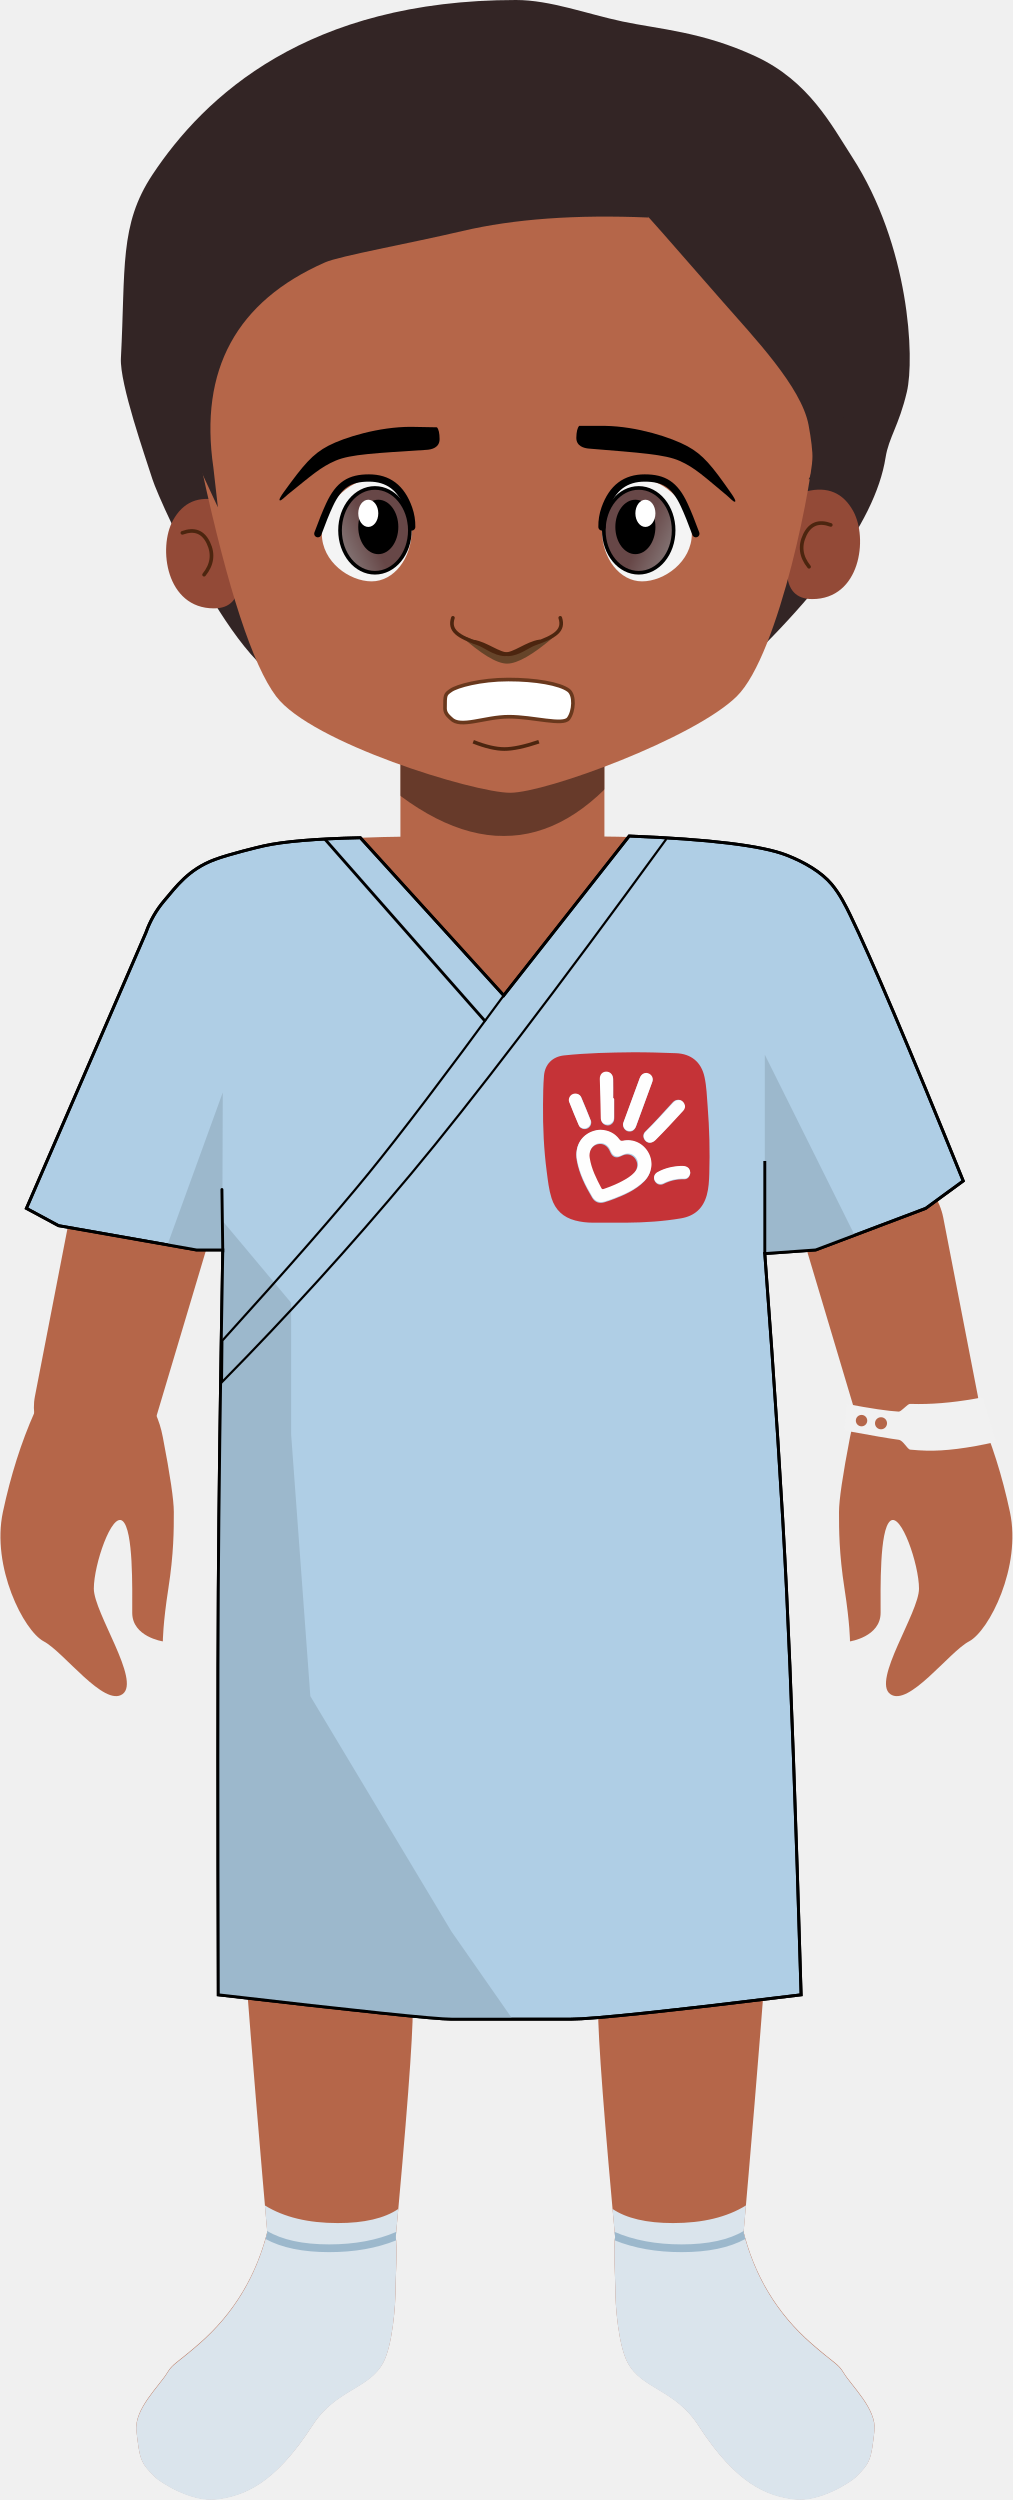
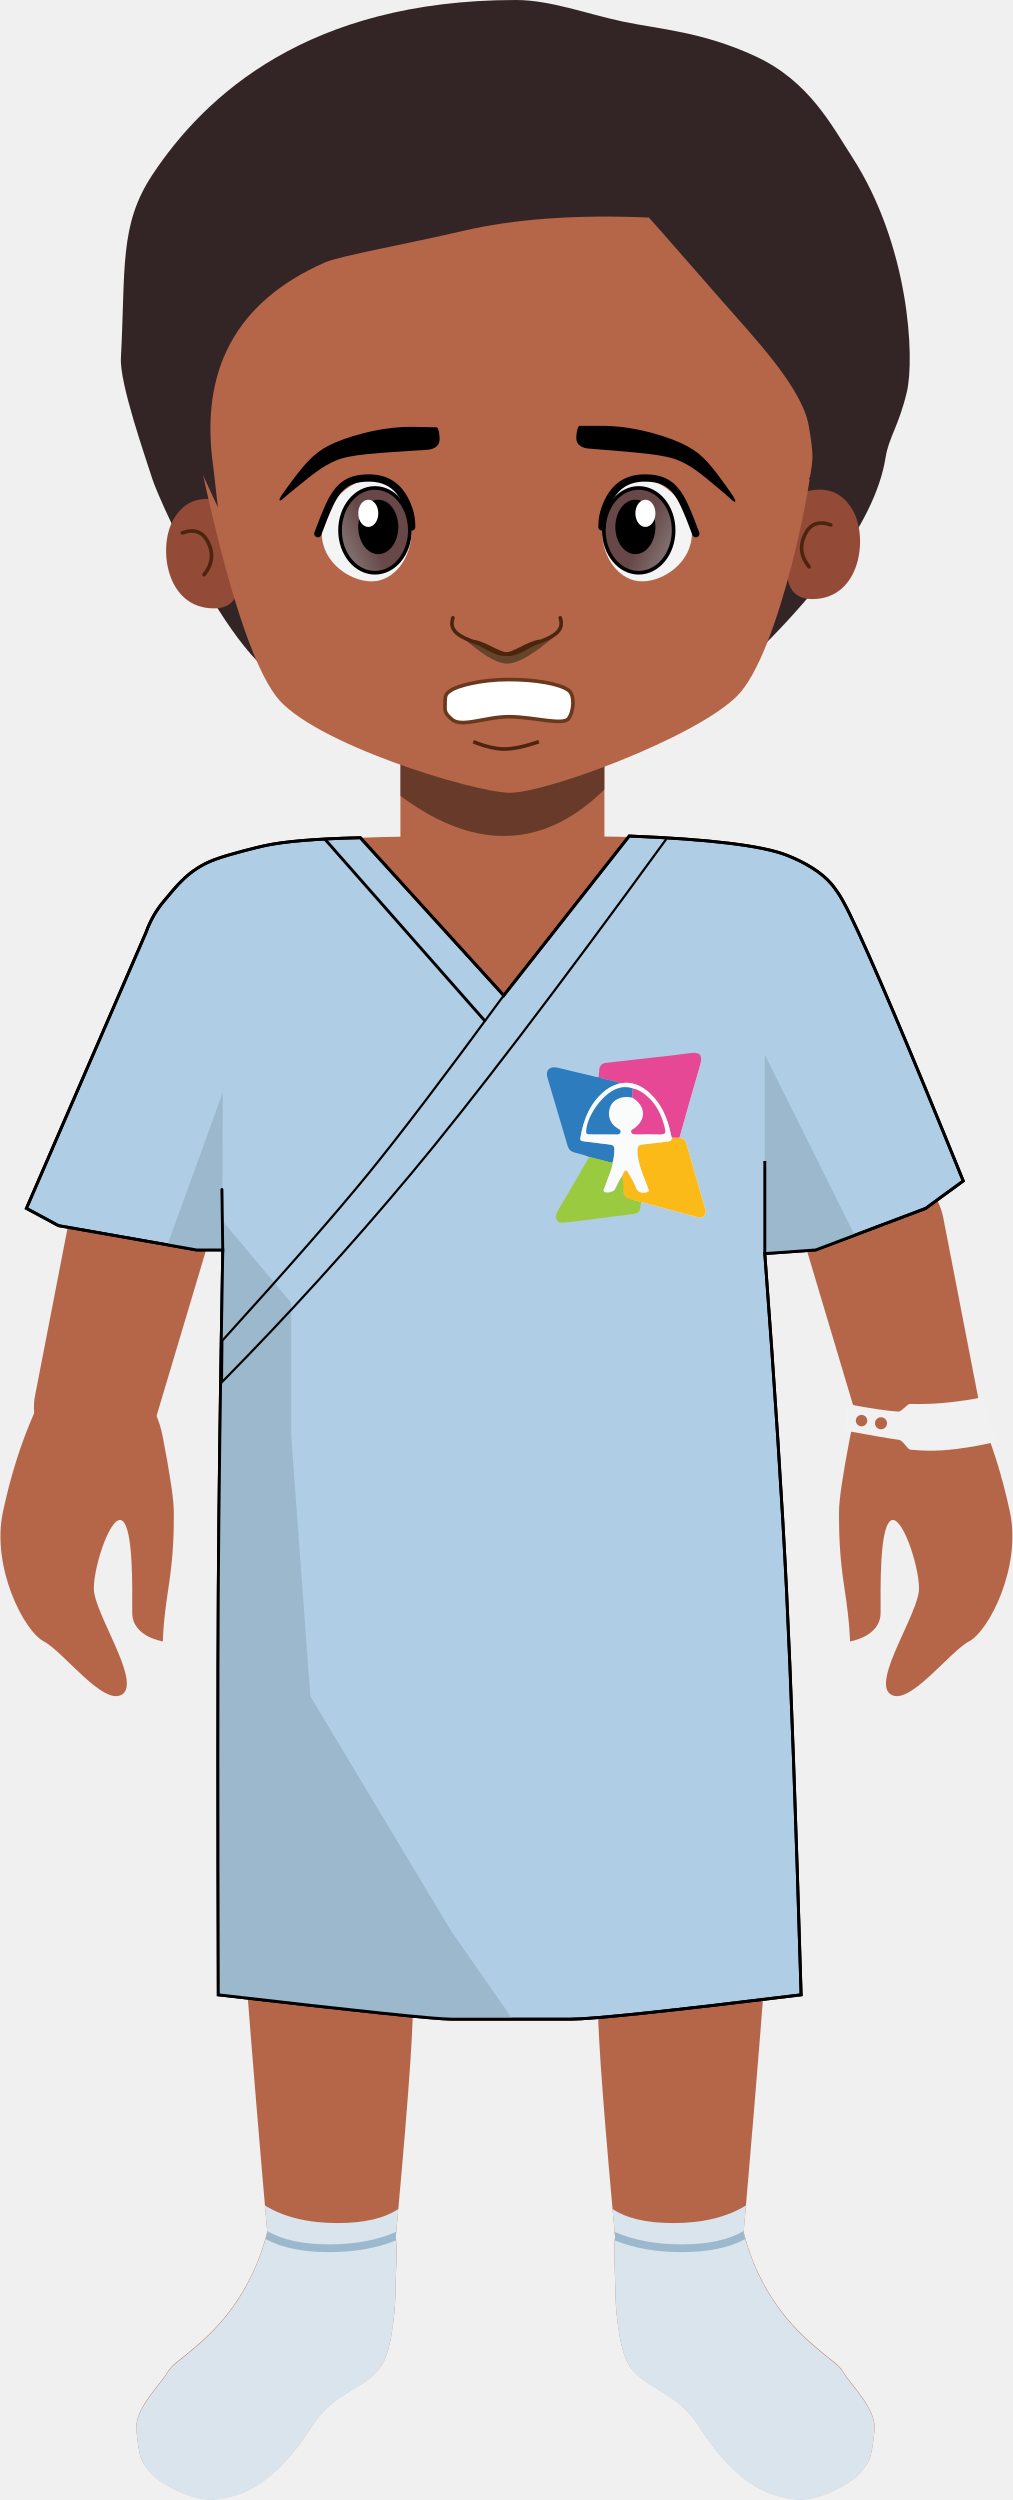
<svg xmlns="http://www.w3.org/2000/svg" xmlns:xlink="http://www.w3.org/1999/xlink" width="784px" height="1936px" viewBox="0 0 784 1936" version="1.1">
  <defs>
    <path d="M0,0 L157.973,0 L157.973,129.839 C130.214,155.295 103.682,168.023 78.377,168.023 C53.072,168.023 26.947,155.295 0,129.839 L0,0 Z" id="path-1" />
    <linearGradient x1="94.342%" y1="89.585%" x2="50%" y2="64.002%" id="linearGradient-3">
      <stop stop-color="#877A7A" offset="0%" />
      <stop stop-color="#674747" offset="100%" />
    </linearGradient>
    <linearGradient x1="94.342%" y1="89.585%" x2="50%" y2="64.002%" id="linearGradient-4">
      <stop stop-color="#877A7A" offset="0%" />
      <stop stop-color="#674747" offset="100%" />
    </linearGradient>
    <path d="M258.598,1.32 L369.627,123.476 L466.799,0 C529.049,2.471 569.665,7.405 588.648,14.8 C602.662,20.26 615.773,28.035 623.574,37.344 C629.986,44.995 634.569,54.231 638.003,61.294 C654.103,94.411 683.262,163.011 725.48,267.096 L696.412,288.343 L611.216,320.551 L571.809,323.364 C579.622,427.687 585.235,514.676 588.648,584.331 C592.061,653.987 595.822,758.334 599.932,897.372 C497.709,909.94 438.303,916.224 421.711,916.224 C396.824,916.224 347.592,916.224 329.122,916.224 C316.808,916.224 256.628,909.94 148.582,897.372 C148.167,757.511 148.167,653.164 148.582,584.331 C148.997,515.499 150.157,427.572 152.061,320.551 L131.656,320.551 L24.832,301.724 L0,288.343 L92.52,74.864 C95.786,65.645 100.529,57.377 106.751,50.059 C116.085,39.084 125.395,25.925 145.654,18.288 C157,14.011 179.881,8.51 183.676,7.658 C199.039,4.21 224.013,2.097 258.598,1.32 Z" id="path-5" />
    <path d="M152.061,198.556 L151.732,297.863 L205.001,361.47 L205.001,463.41 L219.867,666.08 L329.122,848.292 L376.482,916.224 L329.122,916.224 C316.808,916.224 256.628,909.94 148.582,897.372 C148.378,828.84 148.275,768.835 148.271,717.357 L148.271,711.096 C148.275,660.314 148.378,618.059 148.582,584.331 C148.997,515.499 150.157,427.572 152.061,320.551 L131.656,320.551 L109.217,316.596 L152.061,198.556 Z" id="path-7" />
    <path d="M571.809,169.339 L641.396,309.141 L611.216,320.551 L571.809,323.364 L571.809,169.339 Z" id="path-9" />
    <path d="M258.598,1.32 L369.627,123.476 L466.799,0 C529.049,2.471 569.665,7.405 588.648,14.8 C602.662,20.26 615.773,28.035 623.574,37.344 C629.986,44.995 634.569,54.231 638.003,61.294 C654.103,94.411 683.262,163.011 725.48,267.096 L696.412,288.343 L611.216,320.551 L571.809,323.364 C579.622,427.687 585.235,514.676 588.648,584.331 C592.061,653.987 595.822,758.334 599.932,897.372 C497.709,909.94 438.303,916.224 421.711,916.224 C396.824,916.224 347.592,916.224 329.122,916.224 C316.808,916.224 256.628,909.94 148.582,897.372 C148.167,757.511 148.167,653.164 148.582,584.331 C148.997,515.499 150.157,427.572 152.061,320.551 L131.656,320.551 L24.832,301.724 L0,288.343 L92.52,74.864 C95.786,65.645 100.529,57.377 106.751,50.059 C116.085,39.084 125.395,25.925 145.654,18.288 C157,14.011 179.881,8.51 183.676,7.658 C199.039,4.21 224.013,2.097 258.598,1.32 Z" id="path-11" />
  </defs>
  <g id="Teammates_Atlanta_Characters_Child3_BodyFull_Sensory_Hearing_Bad" stroke="none" stroke-width="1" fill="none" fill-rule="evenodd">
    <g id="Child_6-Copy-2" transform="translate(-94, 0)">
      <g id="Body" transform="translate(94.3406, 0)">
        <g id="Neck" transform="translate(309.7419, 568.3304)">
          <mask id="mask-2" fill="white">
            <use xlink:href="#path-1" />
          </mask>
          <use id="Rectangle" fill="#B56649" xlink:href="#path-1" />
          <path d="M-31.03,-33.871 L172.077,-33.871 L175.271,23.859 C145.821,60.676 114.078,79.084 80.042,79.084 C46.007,79.084 9.923,60.676 -28.209,23.859 L-31.03,-33.871 Z" id="Rectangle" fill="#000000" opacity="0.43" style="mix-blend-mode: multiply;" mask="url(#mask-2)" />
        </g>
        <g id="Head" transform="translate(93.25117, 0)">
          <g>
            <path d="M305.977,0 C144.47,0 64.805,74.403 24.465,135.273 C-1.291,174.138 3.708,207.484 0.039,277.389 C-0.993,297.052 18.915,353.619 24.465,371.162 C30.016,388.706 103.823,553.556 146.72,527.678 C176.955,509.439 219.07,402.708 273.065,207.484 L298.364,160.475 L431.917,228.024 L443.813,554.779 L443.813,550.374 C534.614,470.939 584.073,405.597 592.19,354.348 C594.657,338.773 602.492,329.725 608.664,303.557 C614.836,277.389 610.696,190.176 566.18,121.398 C550.309,96.878 532.797,62.743 491.47,43.602 C450.143,24.46 416.962,22.682 388.547,16.666 C360.856,10.804 332.553,0 305.977,0 Z" id="Hair" fill="#332525" />
            <g transform="translate(35.04494, 130.6799)">
              <g id="Ear_L" transform="translate(0, 255.6851)">
                <path d="M41.255,1.273 C25.099,-2.636 13.127,2.458 5.337,16.556 C-6.347,37.702 -0.159,84.761 37.037,84.761 C61.834,84.761 63.24,56.932 41.255,1.273 Z" id="Path-2" fill="#934A37" />
                <path d="M18.345,58.692 C12.02,50.843 10.909,42.625 15.014,34.038 C19.119,25.451 25.833,22.865 35.158,26.279" id="Path-8-Copy" stroke="#4C250F" stroke-width="2.832" stroke-linecap="round" transform="translate(23.87469, 41.7572) scale(-1, 1) translate(-23.87469, -41.7572) " />
              </g>
              <g id="Ear_R" transform="translate(480.6477, 248.491)">
                <path d="M41.255,1.273 C25.099,-2.636 13.127,2.458 5.337,16.556 C-6.347,37.702 -0.159,84.761 37.037,84.761 C61.834,84.761 63.24,56.932 41.255,1.273 Z" id="Path-2-Copy" fill="#934A37" transform="translate(28.37628, 42.38057) scale(-1, 1) translate(-28.37628, -42.38057) " />
                <path d="M17.256,59.752 C10.931,51.903 9.821,43.685 13.926,35.098 C18.03,26.511 24.745,23.925 34.07,27.339" id="Path-8" stroke="#4C250F" stroke-width="2.832" stroke-linecap="round" />
              </g>
              <g transform="translate(25.61771, 0)" fill="#B56649" id="Path">
                <path d="M2.228,233.71 C22.403,326.351 41.532,384.655 59.615,408.624 C86.739,444.576 212.93,483.24 240.809,483.24 C268.689,483.24 383.226,441.03 416.244,408.624 C449.261,376.217 476.302,237.533 476.302,209.537 C476.302,181.541 479.402,0 228.42,0 C61.099,0 -14.298,77.903 2.228,233.71 Z" />
              </g>
            </g>
          </g>
          <g id="LowerLip" transform="translate(272.8831, 574.4051)" stroke="#4C250F" stroke-width="2.824">
            <path d="M0,0 C9.517,3.763 17.559,5.645 24.127,5.645 C30.695,5.645 39.596,3.763 50.829,0" id="Path-4" />
          </g>
          <g id="Expressions" transform="translate(113.4393, 307.0543)">
            <g id="ScaredExpression" transform="translate(0, 4.431549)">
              <g id="Mouth_Scared" transform="translate(137.5821, 214.7446)" fill="#FFFFFF" stroke="#69381D" stroke-width="2.824">
                <path d="M49.038,0 C70.145,0 88.8,3.233 95.653,8.338 C100.652,12.062 99.834,24.599 95.653,30.236 C91.473,35.874 68.426,28.805 49.551,28.805 C30.676,28.805 11.843,37.964 4.641,30.236 C3.901,29.442 0,26.754 0,22.525 C0,11.59 0,11.59 4.641,8.338 C9.282,5.086 27.459,0 49.038,0 Z" id="Path-3" />
              </g>
              <g id="Eyebrows_Scared" fill="#000000">
                <path d="M236.904,45.834 C236.262,47.736 236.816,50.784 238.566,54.978 C241.19,61.269 247.561,60 250.889,58.836 C288.788,45.572 306.593,38.94 319.06,38.938 C331.85,38.935 340.904,42.202 363.538,48.592 C366.62,49.462 370.009,51.132 370.974,50.42 C371.939,49.707 368.483,47.355 365.929,45.812 C343.329,32.155 333.65,27.22 319.844,26.123 C306.038,25.025 278.121,27.863 255.152,37.689 C253.189,38.529 247.106,41.244 236.904,45.834 Z" id="Path-5-Copy-3" transform="translate(303.8924, 42.84665) rotate(-336) translate(-303.8924, -42.84665) " />
                <path d="M1.526,45.834 C0.885,47.736 1.439,50.784 3.188,54.978 C5.812,61.269 12.184,60 15.511,58.835 C53.41,45.572 71.215,38.94 83.682,38.938 C96.473,38.936 105.527,42.203 128.161,48.592 C131.243,49.462 134.632,51.133 135.597,50.42 C136.562,49.708 133.106,47.356 130.552,45.813 C107.951,32.155 98.272,27.22 84.466,26.123 C70.66,25.025 42.744,27.863 19.775,37.689 C17.811,38.529 11.728,41.244 1.526,45.834 Z" id="Path-5-Copy-3" transform="translate(68.51505, 42.84658) scale(-1, 1) rotate(-337) translate(-68.51505, -42.84658) " />
              </g>
              <g id="Eyes" transform="translate(39.10765, 58.67473)">
                <g id="Eye_L" transform="translate(36.33618, 40.02709) scale(-1, 1) translate(-36.33618, -40.02709) translate(0, 0)">
                  <g id="Group-2" transform="translate(0.006111, 1.023379)">
                    <path d="M31.03,79.031 C48.168,79.031 69.577,63.918 69.577,42.094 C69.577,20.271 48.168,0 31.03,0 C13.893,0 0,17.692 0,39.515 C0,61.339 13.893,79.031 31.03,79.031 Z" id="Oval" fill="#F4F4F4" />
                    <ellipse id="Oval" stroke="#000000" stroke-width="2.823" fill="url(#linearGradient-3)" cx="28.444" cy="39.515" rx="27.033" ry="32.835" />
                    <ellipse id="Oval" fill="#000000" cx="25.859" cy="36.881" rx="15.515" ry="21.075" />
                    <ellipse id="Oval" fill="#FFFFFF" cx="33.616" cy="26.344" rx="7.758" ry="10.537" />
                  </g>
                  <path d="M0.006,37.904 C-0.079,33.026 0.689,28.283 2.309,23.676 C8.035,7.395 18.347,0 33.081,0 C47.815,0 56.307,4.983 63.666,20.843 C66.357,26.643 69.359,34.068 72.672,43.118" id="Path-17" stroke="#000000" stroke-width="5.646" stroke-linecap="round" />
                </g>
                <g id="Group-7-Copy-3" transform="translate(220.0331, 0)">
                  <g id="Group-2" transform="translate(0.006111, 1.023379)">
                    <path d="M31.03,79.031 C48.168,79.031 69.577,63.918 69.577,42.094 C69.577,20.271 48.168,0 31.03,0 C13.893,0 0,17.692 0,39.515 C0,61.339 13.893,79.031 31.03,79.031 Z" id="Oval" fill="#F4F4F4" />
                    <ellipse id="Oval" stroke="#000000" stroke-width="2.823" fill="url(#linearGradient-4)" cx="28.444" cy="39.515" rx="27.033" ry="32.835" />
                    <ellipse id="Oval" fill="#000000" cx="25.859" cy="36.881" rx="15.515" ry="21.075" />
                    <ellipse id="Oval" fill="#FFFFFF" cx="33.616" cy="26.344" rx="7.758" ry="10.537" />
                  </g>
                  <path d="M0.006,37.904 C-0.079,33.026 0.689,28.283 2.309,23.676 C8.035,7.395 18.347,0 33.081,0 C47.815,0 56.307,4.983 63.666,20.843 C66.357,26.643 69.359,34.068 72.672,43.118" id="Path-17" stroke="#000000" stroke-width="5.646" stroke-linecap="round" />
                </g>
              </g>
            </g>
          </g>
          <g id="Nose" transform="translate(256.3853, 478.4386)">
            <path d="M5.642,12.897 C22.3,27.95 34.655,35.477 42.706,35.477 C50.757,35.477 62.851,28.543 78.986,14.675 L66.113,19.15 L47.629,28.106 L39.581,28.106 L22.323,19.15 L5.642,12.897 Z" id="Path-9" fill="#664429" />
            <path d="M0.761,0 C-2.491,9.879 4.801,14.528 20.311,19.915 C25.516,21.722 32.852,27.972 40.845,28.221 C48.192,28.449 58.153,19.743 67.703,18.338" id="Path-6" stroke="#4C250F" stroke-width="2.832" stroke-linecap="round" />
            <path d="M17.689,0 C14.429,9.879 21.737,14.528 37.282,19.915 C42.498,21.722 49.851,27.972 57.862,28.221 C65.225,28.449 75.058,19.893 84.628,18.488" id="Path-6-Copy" stroke="#4C250F" stroke-width="2.832" stroke-linecap="round" transform="translate(50.77688, 14.1126) scale(-1, 1) translate(-50.77688, -14.1126) " />
          </g>
          <path d="M75.143,392.869 L71.65,362.105 C60.602,286.337 89.463,233.351 158.234,203.147 C169.405,198.24 223.197,188.592 264.587,178.883 C304.424,169.538 352.446,166.064 408.653,168.461 C404.184,162.877 423.332,184.602 466.099,233.636 C489.703,260.7 527.011,299.505 532.558,329.09 C536.714,351.258 536.714,365.283 532.558,371.162 L538.284,371.162 L566.18,307.683 L452.11,101.378 L138.921,74.403 L50.481,216.323 L39.389,315.938 L75.143,392.869 Z" id="BANGS" fill="#332525" />
        </g>
        <g transform="translate(0, 647.3626)">
          <g transform="translate(138.1371, 0)" fill="#B56649" id="Combined-Shape">
            <path d="M258.581,0 C353.697,0.078 377.976,1.421 402.311,3.551 L404.101,3.709 C408.58,4.107 413.121,4.532 418.162,4.979 C452.107,7.994 474.213,14.761 485.346,20.896 C520.119,40.06 511.226,92.832 491.677,138.931 C472.128,185.029 454.546,185.029 454.546,210.364 L454.546,376.52 C454.546,407.33 458.295,471.477 465.793,568.96 L466.021,571.924 C467.79,594.843 452.061,615.434 429.483,619.754 C350.95,634.78 293.982,642.844 258.579,643.944 L258.581,644.073 L258.303,644.074 C257.051,644.074 255.766,644.064 254.448,644.042 C253.127,644.064 251.843,644.074 250.591,644.074 L250.313,644.073 L250.315,643.944 C214.912,642.844 157.944,634.78 79.411,619.754 C56.833,615.434 41.103,594.843 42.872,571.924 L43.101,568.96 C50.598,471.477 54.347,407.33 54.347,376.52 L54.347,210.364 C54.347,185.029 36.766,185.029 17.217,138.931 C-2.333,92.832 -11.225,40.06 23.548,20.896 C34.681,14.761 56.787,7.994 90.732,4.979 C123.878,2.035 135.39,0.093 250.306,0.004 L258.581,0 Z" />
          </g>
          <g id="Leg-R" transform="translate(422.125, 406.4536)" fill="#B56649">
            <path d="M170.757,31.954 C172.945,52.887 187.525,164.701 186.593,195.717 C184.585,262.573 179.068,354.994 170.044,472.981 C169.777,457.913 161.758,509.823 115.008,509.823 C83.287,509.823 60.342,491.505 46.172,454.871 L46.524,455.771 L46.564,455.592 C48.288,447.854 49.409,440.275 48.148,428.121 C46.146,408.829 41.35,373.598 33.76,322.43 L0.474,93.64 C-2.772,71.335 10.927,50.052 32.574,43.77 L129.999,15.493 C137.043,13.446 143.484,9.716 148.76,4.62 C160.35,-6.56 167.682,2.551 170.757,31.954 Z" id="Combined-Shape" />
            <path d="M117.025,406.493 C163.839,406.493 169.864,454.465 170.046,472.967 C165.133,537.19 159.181,608.993 152.19,688.373 C150.341,709.362 134.223,726.283 113.348,729.149 L104.194,730.406 C80.458,733.665 58.574,717.065 55.315,693.329 C55.23,692.711 55.158,692.09 55.1,691.469 C45.468,588.504 40.652,525.027 40.652,501.036 C40.652,475.285 44.798,464.531 47.134,452.912 C62.656,421.966 85.953,406.493 117.025,406.493 Z" id="Combined-Shape" />
            <path d="M49.765,729.397 C51.436,744.159 57.779,774.23 66.317,786.386 C79.906,805.736 105.126,802.241 126.702,828.09 C161.832,870.179 186.479,875.617 206.985,875.792 C227.49,875.966 249.554,856.692 252.366,853.206 C262.519,840.624 262.74,837.907 262.562,815.615 C262.428,798.769 240.676,783.271 233.363,773.879 C228.316,767.399 225.728,767.899 206.018,754.56 C176.433,734.537 155.164,707.246 142.211,672.685 C141.529,670.866 138.916,630.557 83.659,642.188 C57.042,647.79 45.629,671.169 44.913,689.884 C44.511,700.404 49.14,723.883 49.765,729.397 Z" id="Path-9-Copy-2" transform="translate(153.7414, 757.9382) rotate(7) translate(-153.7414, -757.9382) " />
          </g>
          <g id="Leg-L" transform="translate(221.9354, 850.5455) scale(-1, 1) translate(-221.9354, -850.5455) translate(83.86837, 406.4536)" fill="#B56649">
            <path d="M170.757,31.954 C172.945,52.887 187.525,164.701 186.593,195.717 C184.585,262.573 179.068,354.994 170.044,472.981 C169.777,457.913 161.758,509.823 115.008,509.823 C83.287,509.823 60.342,491.505 46.172,454.871 L46.524,455.771 L46.564,455.592 C48.288,447.854 49.409,440.275 48.148,428.121 C46.146,408.829 41.35,373.598 33.76,322.43 L0.474,93.64 C-2.772,71.335 10.927,50.052 32.574,43.77 L129.999,15.493 C137.043,13.446 143.484,9.716 148.76,4.62 C160.35,-6.56 167.682,2.551 170.757,31.954 Z" id="Combined-Shape" />
            <path d="M117.025,406.493 C163.839,406.493 169.864,454.465 170.046,472.967 C165.133,537.19 159.181,608.993 152.19,688.373 C150.341,709.362 134.223,726.283 113.348,729.149 L104.194,730.406 C80.458,733.665 58.574,717.065 55.315,693.329 C55.23,692.711 55.158,692.09 55.1,691.469 C45.468,588.504 40.652,525.027 40.652,501.036 C40.652,475.285 44.798,464.531 47.134,452.912 C62.656,421.966 85.953,406.493 117.025,406.493 Z" id="Combined-Shape" />
            <path d="M49.765,729.397 C51.436,744.159 57.779,774.23 66.317,786.386 C79.906,805.736 105.126,802.241 126.702,828.09 C161.832,870.179 186.479,875.617 206.985,875.792 C227.49,875.966 249.554,856.692 252.366,853.206 C262.519,840.624 262.74,837.907 262.562,815.615 C262.428,798.769 240.676,783.271 233.363,773.879 C228.316,767.399 225.728,767.899 206.018,754.56 C176.433,734.537 155.164,707.246 142.211,672.685 C141.529,670.866 138.916,630.557 83.659,642.188 C57.042,647.79 45.629,671.169 44.913,689.884 C44.511,700.404 49.14,723.883 49.765,729.397 Z" id="Path-9-Copy-2" transform="translate(153.7414, 757.9382) rotate(7) translate(-153.7414, -757.9382) " />
          </g>
          <g id="Sock_Green" transform="translate(105.1493, 1060.522)">
            <g id="Sock-L" transform="translate(101.4951, 114.0134) scale(-1, 1) translate(-101.4951, -114.0134) translate(0, 0)">
              <path d="M101.525,21.065 C110.409,55.688 127.96,84.429 154.177,107.291 C162.069,114.173 166.998,117.992 170.403,120.711 L170.858,121.075 C172.567,122.447 173.877,123.542 174.995,124.641 L175.282,124.928 C176.65,126.319 177.74,127.754 178.963,129.798 C185.078,140.011 204.779,158.044 202.859,174.78 C200.319,196.927 199.769,199.597 188.158,210.848 C184.942,213.965 160.693,230.406 140.362,227.735 C120.031,225.061 96.23,216.661 66.491,170.605 C48.226,142.32 22.769,142.715 11.639,121.854 C4.646,108.749 2.015,78.129 2.155,63.274 C2.181,60.5 1.761,53.145 1.544,45.186 L1.515,44.072 C1.341,36.959 1.351,29.515 2.001,24.524 C1.307,17.023 0.64,9.746 0,2.693 C10.75,10.006 26.393,13.662 46.931,13.662 C69.853,13.662 88.662,9.108 103.36,0.001 C102.756,6.96 102.145,13.982 101.525,21.065 Z" id="Combined-Shape" fill="#DAE4EC" />
              <path d="M101.525,21.065 C101.948,22.717 102.392,24.354 102.855,25.979 C90.445,32.799 73.982,36.172 53.485,36.172 C34.053,36.172 16.799,33.141 1.739,27.062 C1.812,26.161 1.899,25.312 2.001,24.524 C1.877,23.178 1.753,21.839 1.63,20.508 C16.48,26.944 33.757,30.171 53.485,30.171 C74.031,30.171 90.075,26.671 101.64,19.76 C101.601,20.194 101.563,20.63 101.525,21.065 Z" id="Combined-Shape" fill="#9CB8CC" fill-rule="nonzero" />
            </g>
            <g id="Sock-R" transform="translate(368.8287, -0)">
              <path d="M101.525,21.065 C110.409,55.688 127.96,84.429 154.177,107.291 C162.069,114.173 166.998,117.992 170.403,120.711 L170.858,121.075 C172.567,122.447 173.877,123.542 174.995,124.641 L175.282,124.928 C176.65,126.319 177.74,127.754 178.963,129.798 C185.078,140.011 204.779,158.044 202.859,174.78 C200.319,196.927 199.769,199.597 188.158,210.848 C184.942,213.965 160.693,230.406 140.362,227.735 C120.031,225.061 96.23,216.661 66.491,170.605 C48.226,142.32 22.769,142.715 11.639,121.854 C4.646,108.749 2.015,78.129 2.155,63.274 C2.181,60.5 1.761,53.145 1.544,45.186 L1.515,44.072 C1.341,36.959 1.351,29.515 2.001,24.524 C1.307,17.023 0.64,9.746 0,2.693 C10.75,10.006 26.393,13.662 46.931,13.662 C69.853,13.662 88.662,9.108 103.36,0.001 C102.756,6.96 102.145,13.982 101.525,21.065 Z" id="Combined-Shape" fill="#DAE4EC" />
              <path d="M101.525,21.065 C101.948,22.717 102.392,24.354 102.855,25.979 C90.445,32.799 73.982,36.172 53.485,36.172 C34.053,36.172 16.799,33.141 1.739,27.062 C1.812,26.161 1.899,25.312 2.001,24.524 C1.877,23.178 1.753,21.839 1.63,20.508 C16.48,26.944 33.757,30.171 53.485,30.171 C74.031,30.171 90.075,26.671 101.64,19.76 C101.601,20.194 101.563,20.63 101.525,21.065 Z" id="Combined-Shape" fill="#9CB8CC" fill-rule="nonzero" />
            </g>
          </g>
          <g id="Arm_R" transform="translate(532.5646, 4.639196)">
            <g id="UpperArm" transform="translate(-0, 0)" fill="#FFCDA6">
              <path d="M64.056,49.985 C75.589,21.631 80.094,0.626 128.354,11.703 C142.664,14.988 153.778,28.565 161.697,52.434 L161.697,52.434 L159.592,303.573 C159.383,328.512 138.996,348.56 114.057,348.351 C112.196,348.336 110.339,348.205 108.494,347.96 L90.546,345.579 C67.828,342.564 50.97,323.011 51.334,300.096 L53.751,147.721 L53.751,147.721 C52.932,101.467 56.367,68.889 64.056,49.985 Z" id="Rectangle" transform="translate(106.1964, 181.6886) rotate(-18) translate(-106.1964, -181.6886) " />
            </g>
            <g id="LowerArm" transform="translate(77.69978, 243.6701)" fill="#B56649">
              <path d="M69.924,12.136 L88.287,11.325 C113.203,10.223 134.294,29.529 135.395,54.445 C135.436,55.378 135.449,56.312 135.432,57.246 L132.911,198.223 C132.474,222.648 112.319,242.094 87.894,241.657 C87.505,241.65 87.117,241.638 86.728,241.621 L81.16,241.374 C58.418,240.367 39.981,222.59 38.146,199.9 L26.907,60.89 C24.896,36.031 43.419,14.249 68.279,12.239 C68.826,12.195 69.375,12.16 69.924,12.136 Z" id="Rectangle-Copy-3" transform="translate(79.71142, 126.4169) rotate(-12) translate(-79.71142, -126.4169) " />
            </g>
            <g id="Hand" transform="translate(116.8256, 412.8584)" fill="#B56649">
              <path d="M8.504,48.17 C2.835,77.531 0,96.815 0,106.021 C0,119.83 0,138.055 4.252,165.383 C8.504,192.712 8.504,206.227 8.504,206.227 C8.504,206.227 32.214,202.723 32.214,184.053 C32.214,165.383 31.282,119.978 39.656,113 C48.031,106.021 61.95,146.714 61.95,165.383 C61.95,184.053 25.43,236.61 39.656,247.021 C53.883,257.432 85.229,214.362 100.713,206.227 C116.198,198.092 141.411,148.483 132.358,106.021 C126.323,77.713 118.174,52.017 107.912,28.932 C98.168,6.477 80.48,-2.907 54.847,0.78 C29.214,4.467 13.766,20.264 8.504,48.17 Z" id="Path-7" />
            </g>
            <g id="HospitalBracelet" transform="translate(121.0202, 430.0552)" fill="#F1F1F1">
              <path d="M107.096,0 L117.228,34.562 C95.748,39.436 77.875,41.693 63.607,41.333 C59.911,41.24 55.72,40.982 51.034,40.56 C48.637,40.344 45.628,33.37 42.005,32.902 C35.417,32.052 21.415,29.658 0,25.72 L1.732,5.124 C20.251,8.651 33.675,10.641 42.005,11.093 C42.958,11.145 44.475,9.876 46.027,8.495 L46.85,7.761 C48.398,6.378 49.89,5.096 50.797,5.124 C53.099,5.195 55.332,5.23 57.497,5.23 C72.689,5.23 89.223,3.487 107.096,0 Z M28.327,15.443 C25.755,15.443 23.67,17.536 23.67,20.117 C23.67,22.699 25.755,24.792 28.327,24.792 C30.9,24.792 32.985,22.699 32.985,20.117 C32.985,17.536 30.9,15.443 28.327,15.443 Z M13.248,13.656 C10.809,13.656 8.832,15.634 8.832,18.074 C8.832,20.515 10.809,22.493 13.248,22.493 C15.687,22.493 17.664,20.515 17.664,18.074 C17.664,15.634 15.687,13.656 13.248,13.656 Z" id="Combined-Shape" />
            </g>
          </g>
          <g id="Arm_L" transform="translate(125.5474, 335.3856) scale(-1, 1) translate(-125.5474, -335.3856) translate(0, 4.639196)" fill="#B56649">
            <g id="UpperArm">
              <path d="M64.056,49.985 C75.589,21.631 80.094,0.626 128.354,11.703 C142.664,14.988 153.778,28.565 161.697,52.434 L161.697,52.434 L159.592,303.573 C159.383,328.512 138.996,348.56 114.057,348.351 C112.196,348.336 110.339,348.205 108.494,347.96 L90.546,345.579 C67.828,342.564 50.97,323.011 51.334,300.096 L53.751,147.721 L53.751,147.721 C52.932,101.467 56.367,68.889 64.056,49.985 Z" id="Rectangle" transform="translate(106.1964, 181.6886) rotate(-18) translate(-106.1964, -181.6886) " />
            </g>
            <g id="LowerArm" transform="translate(77.69978, 243.6701)">
              <path d="M69.924,12.136 L88.287,11.325 C113.203,10.223 134.294,29.529 135.395,54.445 C135.436,55.378 135.449,56.312 135.432,57.246 L132.911,198.223 C132.474,222.648 112.319,242.094 87.894,241.657 C87.505,241.65 87.117,241.638 86.728,241.621 L81.16,241.374 C58.418,240.367 39.981,222.59 38.146,199.9 L26.907,60.89 C24.896,36.031 43.419,14.249 68.279,12.239 C68.826,12.195 69.375,12.16 69.924,12.136 Z" id="Rectangle-Copy-3" transform="translate(79.71142, 126.4169) rotate(-12) translate(-79.71142, -126.4169) " />
            </g>
            <g id="Hand" transform="translate(116.8256, 412.8584)">
              <path d="M8.504,48.17 C2.835,77.531 0,96.815 0,106.021 C0,119.83 0,138.055 4.252,165.383 C8.504,192.712 8.504,206.227 8.504,206.227 C8.504,206.227 32.214,202.723 32.214,184.053 C32.214,165.383 31.282,119.978 39.656,113 C48.031,106.021 61.95,146.714 61.95,165.383 C61.95,184.053 25.43,236.61 39.656,247.021 C53.883,257.432 85.229,214.362 100.713,206.227 C116.198,198.092 141.411,148.483 132.358,106.021 C126.323,77.713 118.174,52.017 107.912,28.932 C98.168,6.477 80.48,-2.907 54.847,0.78 C29.214,4.467 13.766,20.264 8.504,48.17 Z" id="Path-7" />
            </g>
          </g>
        </g>
      </g>
      <g id="Gown_Blue" transform="translate(114.4538, 647.4145)">
        <mask id="mask-6" fill="white">
          <use xlink:href="#path-5" />
        </mask>
        <use id="Path-5" stroke="#000000" stroke-width="2.258" fill="#AFCEE5" xlink:href="#path-5" />
        <mask id="mask-8" fill="white">
          <use xlink:href="#path-7" />
        </mask>
        <use id="Combined-Shape" fill="#9CB8CC" xlink:href="#path-7" />
        <mask id="mask-10" fill="white">
          <use xlink:href="#path-9" />
        </mask>
        <use id="Combined-Shape" fill="#9CB8CC" xlink:href="#path-9" />
        <mask id="mask-12" fill="white">
          <use xlink:href="#path-11" />
        </mask>
        <use id="Path-5" stroke="#000000" stroke-width="2.258" xlink:href="#path-11" />
        <g id="Group-5" mask="url(#mask-12)" stroke="#000000">
          <g transform="translate(151.4027, 2.261086)">
            <path d="M344.179,0 C259.144,116.912 193.268,203.325 146.553,259.237 C99.838,315.149 50.987,368.956 0,420.657 L0.329,388.487 C51.133,332.443 88.814,289.359 113.372,259.237 C137.93,229.114 172.88,183.107 218.224,121.215" id="Path-62" stroke-width="1.693" />
            <line x1="204.096" y1="141.444" x2="79.571" y2="1.25627133e-13" id="Path-63" stroke-width="2.258" />
          </g>
        </g>
        <g id="Group-16" mask="url(#mask-12)" stroke="#000000" stroke-width="2.258">
          <g transform="translate(143.5978, 251.6451)">
            <line x1="428.211" y1="71.719" x2="428.211" y2="0" id="Path-60" />
            <line x1="8.463" y1="70.34" x2="7.805" y2="22.095" id="Path-61" stroke-linecap="round" />
          </g>
        </g>
        <g id="Teammates_Logo_7" mask="url(#mask-12)">
-           <g transform="translate(400.0401, 167.4619)" id="PhoenixChildren's">
-             <path d="M69.739,0.002 C80.794,-0.031 91.837,0.309 102.88,0.713 C114.729,1.146 122.563,7.538 125.079,19.154 C126.701,26.64 126.906,34.293 127.507,41.888 C128.881,59.278 129.318,76.709 128.771,94.149 C128.599,99.667 128.326,105.184 126.843,110.58 C124.004,120.908 117.376,126.83 106.812,128.621 C92.98,130.964 79.038,131.834 65.042,131.956 C56.226,132.036 47.409,131.986 38.588,131.969 C33.955,131.956 29.377,131.435 24.891,130.257 C15.633,127.822 9.492,122.094 6.61,112.914 C4.544,106.332 3.821,99.499 2.926,92.711 C0.654,75.397 -0.14,57.991 0.02,40.543 C0.087,33.124 0.163,25.702 0.755,18.3 C1.473,9.275 7.366,3.392 16.313,2.437 C34.073,0.536 51.899,0.204 69.739,0.002 Z M44.229,60.375 C43.318,60.468 42.188,60.485 41.1,60.712 C30.154,63.012 24.092,72.458 26.159,83.892 C28.045,94.322 32.695,103.607 38.042,112.594 C40.168,116.169 43.587,117.426 47.581,116.198 C50.249,115.378 52.903,114.483 55.503,113.461 C63.728,110.227 71.73,106.614 78.16,100.251 C84.041,94.435 85.461,85.751 81.596,78.45 C77.627,70.956 69.684,67.125 61.548,68.904 C60.3,69.177 59.7,68.849 58.99,67.886 C55.386,63.012 50.48,60.59 44.234,60.375 L44.229,60.375 Z M62.056,55.821 C61.922,58.559 63.669,60.834 66.034,61.313 C68.646,61.843 70.94,60.439 71.998,57.541 C76.157,46.136 80.29,34.722 84.423,23.309 C85.301,20.891 84.398,18.418 82.226,17.16 C79.4,15.525 76.161,16.803 74.876,20.277 C70.65,31.732 66.508,43.217 62.342,54.694 C62.178,55.148 62.102,55.636 62.056,55.825 L62.056,55.821 Z M104.934,36.762 C102.708,36.775 101.435,37.679 100.305,38.903 C93.299,46.498 86.486,54.273 79.106,61.524 C77.43,63.168 77.278,65.523 78.459,67.516 C80.294,70.612 83.886,70.919 86.788,68.013 C90.539,64.261 94.164,60.375 97.789,56.498 C101.317,52.722 104.808,48.911 108.248,45.059 C109.676,43.461 109.979,41.535 109,39.592 C108.084,37.767 106.522,36.812 104.934,36.762 Z M55.188,36.203 C54.945,36.203 54.697,36.203 54.453,36.203 C54.453,31.173 54.516,26.139 54.432,21.109 C54.373,17.703 52.126,15.436 49.165,15.533 C46.262,15.625 44.339,17.863 44.402,21.261 C44.486,25.941 44.691,30.622 44.801,35.303 C44.931,40.753 45.002,46.207 45.137,51.658 C45.195,54.034 46.43,55.724 48.531,56.427 C50.614,57.12 52.382,56.553 53.844,54.972 C55.02,53.697 55.192,52.103 55.192,50.467 C55.192,45.715 55.192,40.959 55.192,36.207 L55.188,36.203 Z M106.933,88.3 C100.498,88.581 94.353,89.99 88.704,93.199 C86.2,94.62 85.352,97.467 86.633,99.86 C87.935,102.291 90.745,103.309 93.282,102.022 C98.314,99.465 103.594,98.233 109.239,98.363 C111.562,98.418 113.116,97.055 113.831,94.776 C114.393,92.968 113.705,90.688 112.155,89.511 C110.613,88.337 108.782,88.27 106.938,88.304 L106.933,88.3 Z M37.353,54.273 C37.32,54.029 37.349,53.58 37.194,53.205 C34.736,47.128 32.355,41.018 29.738,35.013 C28.705,32.641 25.596,31.825 23.236,32.889 C21.127,33.839 19.758,36.611 20.648,38.903 C22.996,44.95 25.458,50.951 28.028,56.906 C28.919,58.971 31.41,59.883 33.522,59.345 C35.778,58.769 37.366,56.742 37.353,54.273 L37.353,54.273 Z" id="Shape" fill="#C53337" fill-rule="nonzero" />
-             <path d="M44.476,60 C50.722,60.218 55.628,62.624 59.232,67.473 C59.946,68.432 60.547,68.758 61.79,68.486 C69.926,66.716 77.869,70.528 81.838,77.985 C85.703,85.249 84.283,93.89 78.403,99.677 C71.972,106.004 63.97,109.599 55.746,112.821 C53.15,113.837 50.495,114.729 47.824,115.545 C43.834,116.767 40.41,115.515 38.285,111.959 C32.938,103.016 28.288,93.777 26.402,83.4 C24.331,72.022 30.397,62.624 41.343,60.335 C42.431,60.109 43.561,60.092 44.472,60 L44.476,60 Z M36.357,79.391 C36.374,79.554 36.424,80.32 36.542,81.069 C37.865,89.459 41.713,96.865 45.665,104.23 C46.228,105.28 46.98,104.996 47.799,104.719 C52.486,103.113 57.098,101.309 61.496,99.02 C65.213,97.083 68.88,95.024 71.674,91.806 C74.198,88.898 74.269,84.684 71.959,81.596 C69.758,78.654 66.121,77.646 62.622,79.027 C61.778,79.362 60.963,79.755 60.123,80.102 C57.136,81.341 54.561,80.45 53.049,77.633 C52.558,76.717 52.188,75.734 51.684,74.826 C49.714,71.269 46.245,69.691 42.569,70.654 C38.802,71.637 36.378,74.813 36.357,79.395 L36.357,79.391 Z" id="Shape" fill="#FEFEFE" fill-rule="nonzero" />
-             <path d="M62.007,55.398 C62.054,55.208 62.131,54.72 62.297,54.266 C66.517,42.781 70.708,31.288 74.992,19.824 C76.29,16.348 79.574,15.069 82.437,16.706 C84.641,17.964 85.552,20.439 84.662,22.859 C80.476,34.28 76.29,45.702 72.078,57.115 C71.006,60.019 68.683,61.42 66.036,60.89 C63.641,60.41 61.871,58.133 62.007,55.394 L62.007,55.398 Z" id="Path" fill="#FEFEFE" fill-rule="nonzero" />
-             <path d="M105.347,37 C106.94,37.05 108.509,37.997 109.428,39.808 C110.411,41.735 110.107,43.646 108.673,45.232 C105.216,49.053 101.716,52.833 98.174,56.58 C94.536,60.427 90.897,64.278 87.131,68.004 C84.218,70.887 80.613,70.582 78.77,67.511 C77.585,65.534 77.741,63.197 79.42,61.566 C86.824,54.373 93.667,46.663 100.7,39.124 C101.834,37.91 103.112,37.008 105.347,37 L105.347,37 Z" id="Path" fill="#FEFEFE" fill-rule="nonzero" />
-             <path d="M55,35.582 C55,40.312 55,45.047 55,49.777 C55,51.406 54.824,52.992 53.626,54.261 C52.136,55.839 50.333,56.4 48.21,55.709 C46.069,55.014 44.811,53.327 44.751,50.962 C44.614,45.537 44.545,40.107 44.408,34.682 C44.293,30.023 44.087,25.364 44.002,20.704 C43.937,17.322 45.898,15.099 48.856,15.003 C51.875,14.907 54.165,17.163 54.225,20.554 C54.315,25.56 54.247,30.571 54.247,35.578 C54.495,35.578 54.747,35.578 54.996,35.578 L55,35.582 Z" id="Path" fill="#FEFEFE" fill-rule="nonzero" />
-             <path d="M106.907,88.006 C108.752,87.973 110.584,88.039 112.127,89.189 C113.678,90.343 114.371,92.577 113.804,94.349 C113.089,96.583 111.534,97.919 109.21,97.865 C103.562,97.737 98.279,98.945 93.245,101.451 C90.706,102.712 87.895,101.715 86.592,99.332 C85.31,96.991 86.159,94.201 88.664,92.804 C94.316,89.659 100.465,88.278 106.903,88.002 L106.907,88.006 Z" id="Path" fill="#FEFEFE" fill-rule="nonzero" />
-             <path d="M37,53.79 C37.013,56.248 35.423,58.274 33.165,58.849 C31.05,59.386 28.556,58.471 27.665,56.416 C25.095,50.476 22.627,44.485 20.276,38.457 C19.385,36.171 20.756,33.406 22.867,32.458 C25.226,31.397 28.342,32.211 29.376,34.577 C31.996,40.567 34.38,46.662 36.84,52.724 C36.992,53.098 36.966,53.546 37,53.79 L37,53.79 Z" id="Path" fill="#FEFEFE" fill-rule="nonzero" />
-             <path d="M36,80.122 C36.021,75.487 38.427,72.274 42.167,71.279 C45.815,70.31 49.259,71.901 51.214,75.499 C51.714,76.418 52.081,77.413 52.569,78.34 C54.07,81.193 56.622,82.09 59.59,80.837 C60.42,80.486 61.233,80.084 62.071,79.749 C65.544,78.352 69.151,79.372 71.34,82.348 C73.633,85.472 73.562,89.735 71.056,92.677 C68.284,95.932 64.644,98.014 60.954,99.974 C56.588,102.29 52.015,104.114 47.357,105.74 C46.549,106.023 45.798,106.307 45.239,105.244 C41.316,97.794 37.497,90.302 36.183,81.815 C36.067,81.053 36.017,80.283 36,80.117 L36,80.122 Z" id="Path" fill="#C53337" fill-rule="nonzero" />
+           <g transform="translate(403.0401, 167.4619)" id="VCU_Richomond">
+             <g id="CMRRoT" fill-rule="nonzero">
+               <path d="M62.993,125.667 C72.778,124.72 71.461,123.247 72.573,115.946 C73.65,116.178 74.738,116.362 75.801,116.65 C89.516,120.356 103.214,124.131 116.95,127.757 C121.154,128.866 123.915,125.868 122.72,121.701 C117.888,104.863 113.019,88.038 108.16,71.207 C107.349,68.396 105.888,66.312 102.618,66.253 C107.903,47.619 113.05,28.944 118.571,10.379 C119.866,6.029 119.568,2.76 115.911,-1.23164115e-15" id="Path" fill="#FAFBFB" />
+               <path d="M40.145,19.209 C40.287,17.379 40.46,15.552 40.561,13.721 C40.751,10.345 42.712,8.556 45.87,8.192 C63.62,6.14 81.377,4.164 99.134,2.17 C102.123,1.834 111.931,0.378 114.636,0.378 C120.566,0.482 119.866,6.036 118.574,10.386 C113.054,28.951 107.903,47.626 102.622,66.26 C100.63,66.232 98.635,66.201 96.644,66.174 C96.391,65.106 96.111,64.045 95.885,62.97 C93.416,51.11 88.893,40.242 79.864,31.832 C73.11,25.54 65.252,22.09 55.738,24.337 C55.277,22.839 53.888,23.005 52.766,22.645 C48.613,21.303 44.125,21.199 40.145,19.213 L40.145,19.209 Z" id="Path" fill="#E64895" />
+               <path d="M72.573,115.949 C69.782,115.155 67.014,114.258 64.192,113.595 C60.815,112.805 58.917,111.172 58.99,107.348 C59.062,103.486 58.557,99.61 58.304,95.742 C58.536,95.183 59.887,91.491 61.341,91.568 C62.54,91.63 67.468,100.744 68.767,104.395 C70.232,108.503 72.933,108.905 76.525,108.527 C78.468,108.322 79.282,107.719 78.478,105.754 C78.108,104.849 77.768,103.93 77.439,103.008 C74.263,94.164 70.208,85.567 70.128,75.87 C70.107,73.221 70.893,71.786 73.751,71.492 C80.2,70.829 86.631,69.966 93.063,69.141 C94.833,68.912 96.928,68.947 96.637,66.177 C98.628,66.205 100.623,66.236 102.615,66.264 C105.888,66.323 107.346,68.406 108.156,71.218 C113.012,88.049 117.882,104.873 122.716,121.711 C123.911,125.878 121.151,128.877 116.946,127.768 C103.211,124.141 89.513,120.366 75.798,116.66 C74.734,116.372 73.647,116.189 72.57,115.956 L72.573,115.949 Z" id="Path" fill="#FBBA17" />
+               <path d="M50.778,85.778 C44.783,84.222 38.784,82.665 32.789,81.108 C29.1,79.378 25.083,78.716 21.211,77.597 C18.478,76.806 16.895,75.232 16.078,72.441 C10.914,54.778 5.619,37.153 0.399,19.504 C-1.236,13.971 2.301,10.553 8.258,11.943 C17.699,14.148 27.116,16.446 36.543,18.7 C37.728,18.984 38.878,19.507 40.145,19.206 C44.121,21.189 48.61,21.296 52.766,22.634 C53.888,22.995 55.277,22.829 55.738,24.326 C52.066,25.422 48.617,26.982 45.593,29.353 C33.572,38.786 28.387,51.845 25.959,66.378 C25.589,68.59 26.974,68.76 28.508,68.954 C35.31,69.803 42.106,70.729 48.922,71.481 C51.363,71.752 52.399,72.857 52.316,75.277 C52.191,78.838 51.924,82.367 50.781,85.771 L50.778,85.778 Z" id="Path" fill="#2C7CBE" />
+               <path d="M50.778,85.778 C51.921,82.374 52.188,78.845 52.312,75.284 C52.399,72.864 51.36,71.758 48.918,71.488 C42.106,70.736 35.31,69.81 28.505,68.961 C26.97,68.77 25.585,68.597 25.956,66.385 C28.38,51.852 33.568,38.793 45.59,29.36 C48.613,26.985 52.066,25.429 55.734,24.333 C65.248,22.087 73.107,25.536 79.86,31.828 C88.889,40.242 93.413,51.11 95.882,62.967 C96.107,64.041 96.388,65.102 96.64,66.17 C96.931,68.94 94.836,68.905 93.066,69.134 C86.635,69.959 80.203,70.822 73.754,71.485 C70.897,71.779 70.107,73.215 70.132,75.863 C70.211,85.56 74.263,94.157 77.443,103.001 C77.775,103.923 78.115,104.842 78.482,105.747 C79.285,107.712 78.468,108.316 76.528,108.52 C72.937,108.901 70.235,108.496 68.77,104.388 C67.468,100.737 65.238,97.413 63.35,93.98 C62.841,93.055 62.54,91.623 61.345,91.561 C59.89,91.484 59.662,93.1 59.021,94.071 C58.692,94.566 58.539,95.176 58.304,95.735 C55.817,98.945 54.47,102.772 52.565,106.298 C51.516,108.243 45.773,109.501 44.177,108.125 C43.016,107.123 43.92,106.073 44.256,105.126 C46.023,100.193 47.907,95.305 49.659,90.365 C50.182,88.888 50.411,87.303 50.775,85.771 L50.778,85.778 Z M66.356,28.251 C62.377,25.678 58.273,26.833 54.37,28.195 C43.207,32.092 30.822,49.53 30.482,61.337 C30.424,63.372 31.487,63.473 32.99,63.469 C39.737,63.469 46.487,63.518 53.234,63.525 C54.671,63.525 56.416,63.868 56.939,61.986 C57.473,60.062 55.699,59.587 54.508,58.821 C50.532,56.255 48.222,52.684 48.059,47.897 C47.737,38.495 55.689,32.875 66.149,35.08 C76.823,41.348 77.356,52.431 67.309,59.188 C66.325,59.85 64.895,60.325 65.421,61.906 C65.944,63.476 67.399,63.521 68.791,63.518 C75.289,63.501 81.789,63.338 88.283,63.535 C91.431,63.632 92.145,62.419 91.525,59.646 C89.222,49.322 84.57,40.287 76.587,33.232 C73.709,30.688 70.578,28.244 66.363,28.254 L66.356,28.251 Z" id="Shape" fill="#FAFBFB" />
+               <path d="M66.145,35.08 C55.686,32.875 47.734,38.495 48.056,47.897 C48.219,52.684 50.529,56.255 54.505,58.821 C55.696,59.59 57.469,60.065 56.936,61.986 C56.413,63.868 54.667,63.525 53.23,63.525 C46.483,63.518 39.733,63.466 32.986,63.469 C31.483,63.469 30.42,63.372 30.479,61.337 C30.815,49.53 43.2,32.095 54.366,28.195 C58.269,26.833 61.466,26.677 66.381,27.918 C66.311,30.195 66.211,32.802 66.142,35.08 L66.145,35.08 Z" id="Path" fill="#2C7CBE" />
+               <path d="M66.145,35.08 C66.214,32.806 66.277,30.216 66.346,27.939 C69.823,28.698 73.217,30.584 76.58,33.229 C84.951,39.819 89.215,49.318 91.518,59.642 C92.138,62.416 91.425,63.629 88.276,63.532 C81.786,63.334 75.282,63.497 68.784,63.515 C67.395,63.518 65.941,63.473 65.414,61.902 C64.888,60.322 66.318,59.847 67.302,59.185 C77.349,52.428 76.819,41.345 66.142,35.077 L66.145,35.08 Z" id="Path" fill="#E64895" />
+             </g>
+             <path d="M64.545,113.667 C61.137,112.872 59.221,111.23 59.294,107.385 C59.368,103.502 58.858,99.605 58.602,95.714 C56.093,98.942 54.733,102.791 52.81,106.336 C51.751,108.292 45.956,109.557 44.345,108.173 C43.174,107.166 44.086,106.11 44.425,105.158 C46.208,100.197 48.109,95.282 49.878,90.315 C50.406,88.83 50.636,87.236 51.003,85.696 C44.953,84.13 38.899,82.565 32.848,81 C24.973,94.543 17.217,108.159 9.142,121.587 C7.22,124.787 5.996,127.419 8.107,130.386 C8.593,130.996 9.631,131.948 11.407,132 C19.719,131.711 51.063,126.987 63.332,125.805 C73.206,124.854 71.878,123.372 73,116.031 C70.183,115.232 67.39,114.33 64.541,113.664 L64.545,113.667 Z" id="Path" fill="#9ACA40" fill-rule="nonzero" />
          </g>
        </g>
      </g>
    </g>
  </g>
</svg>
